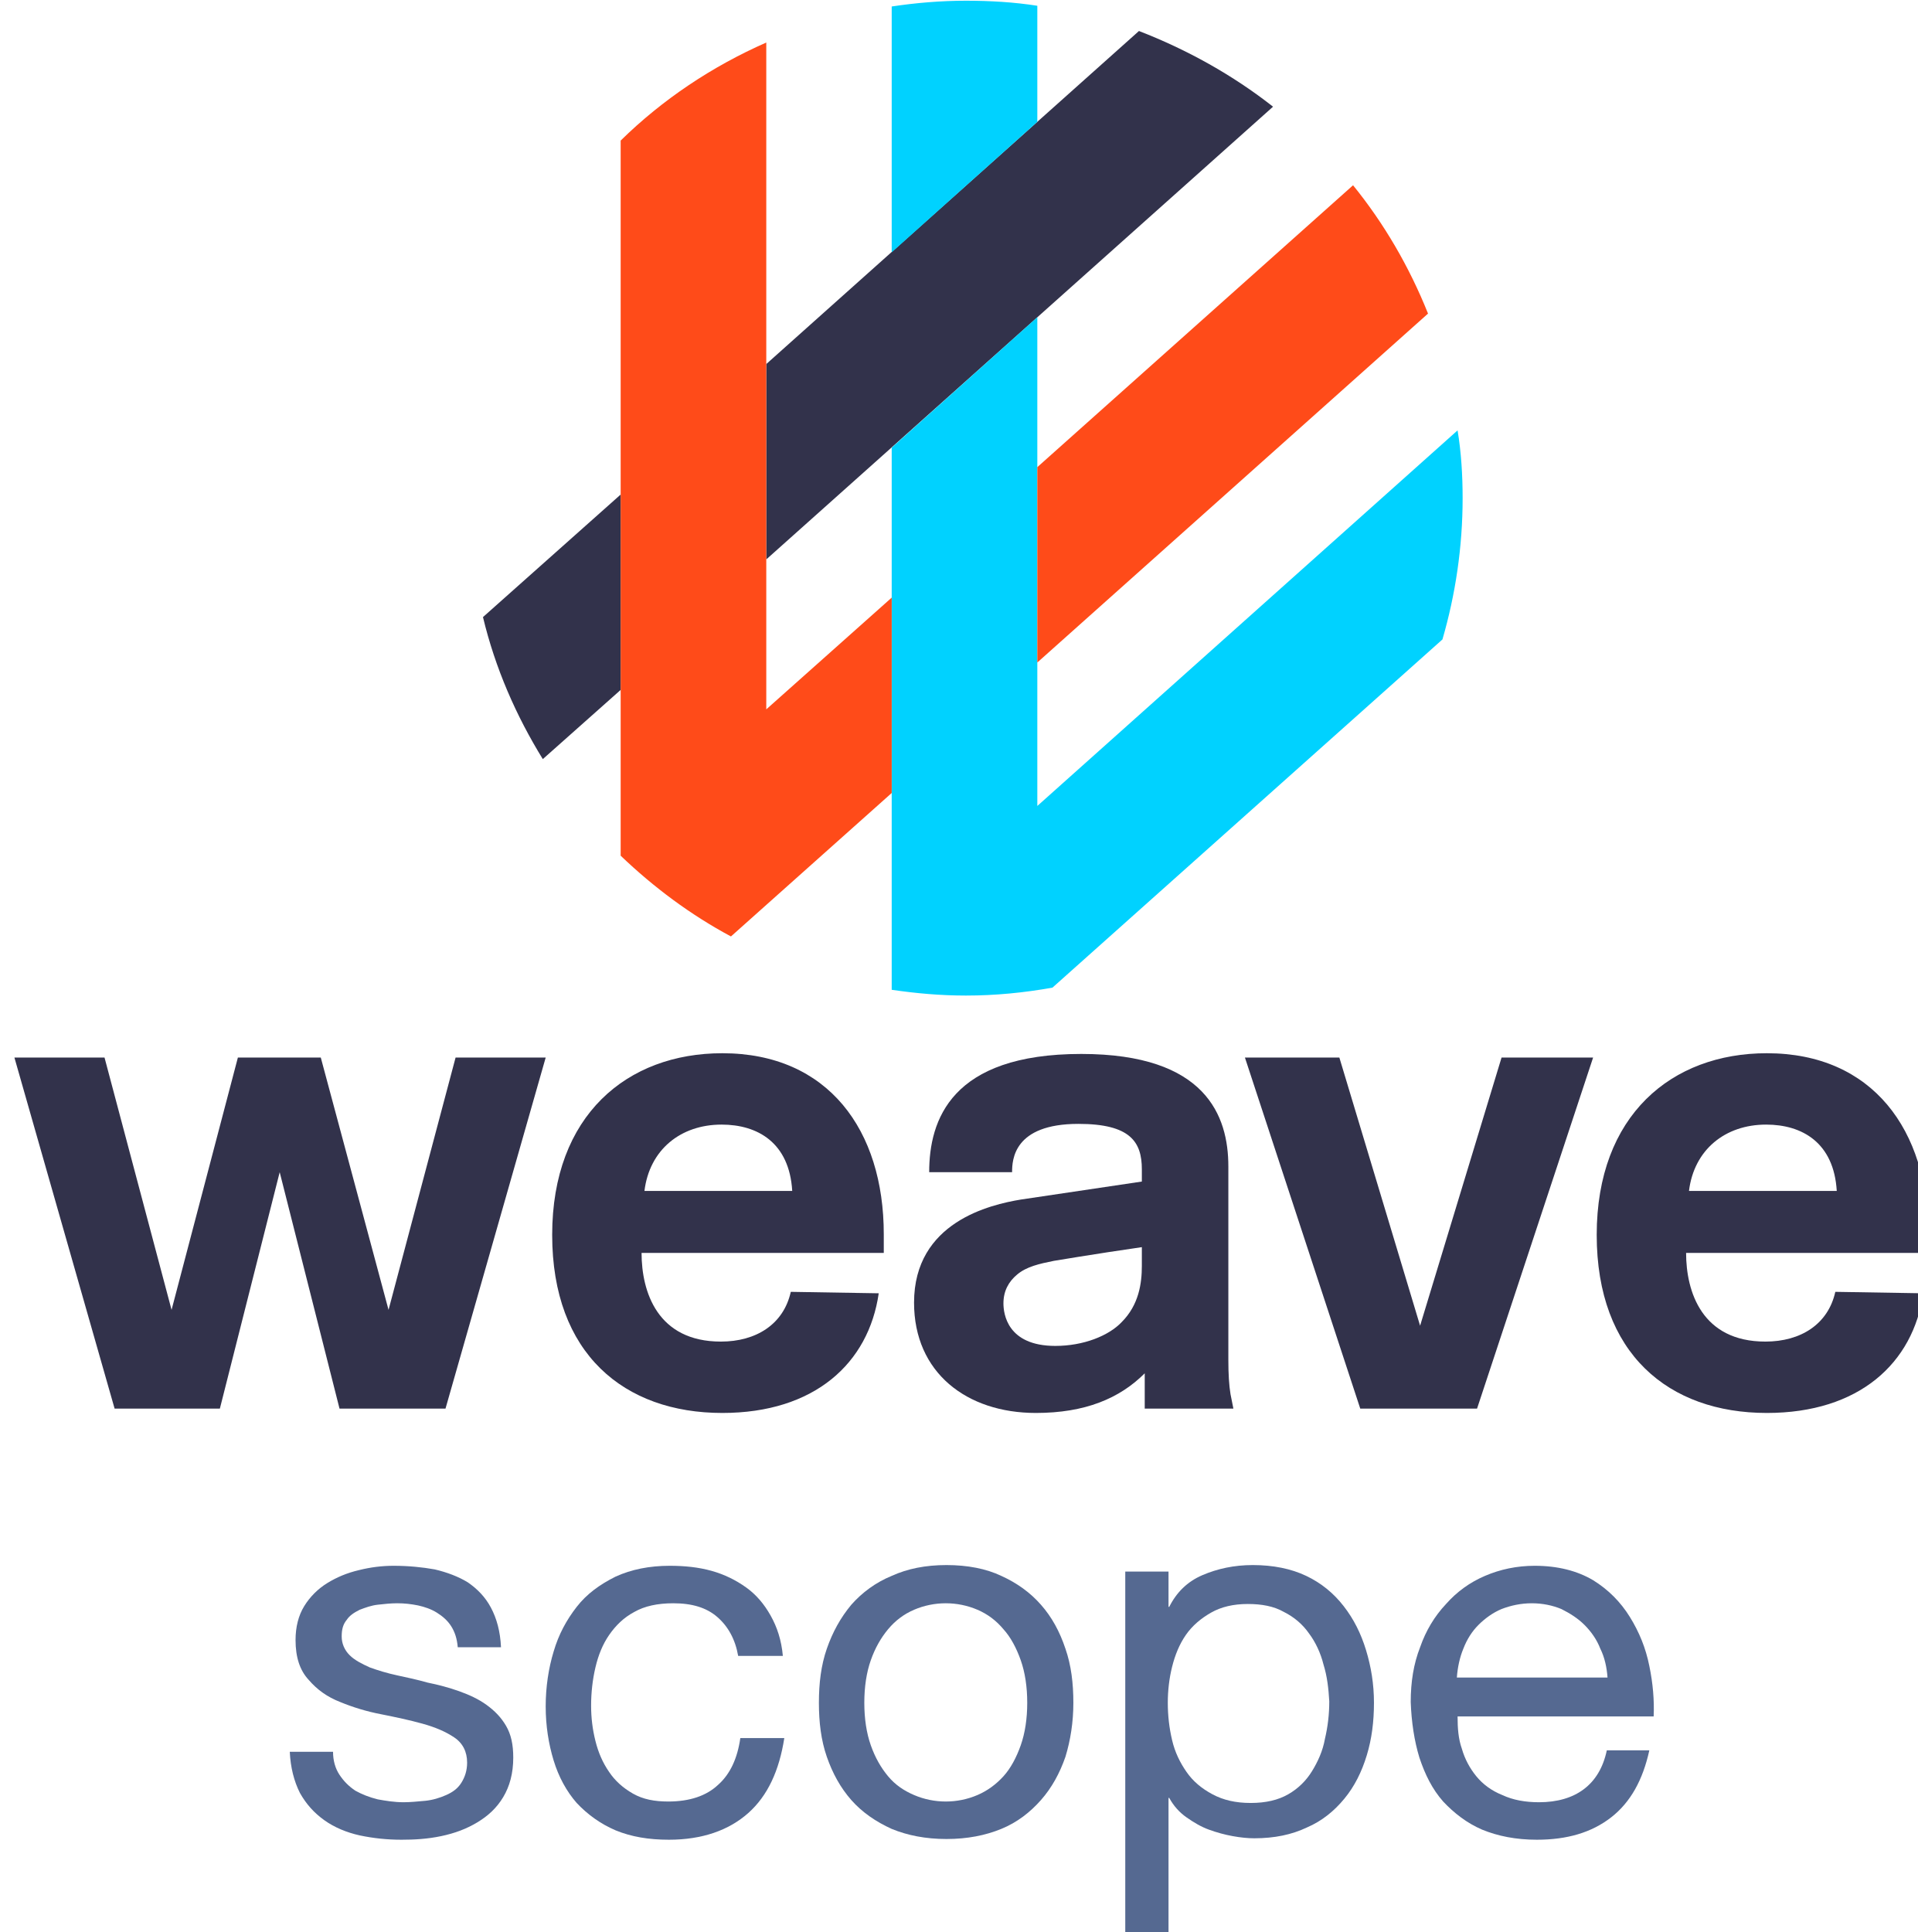
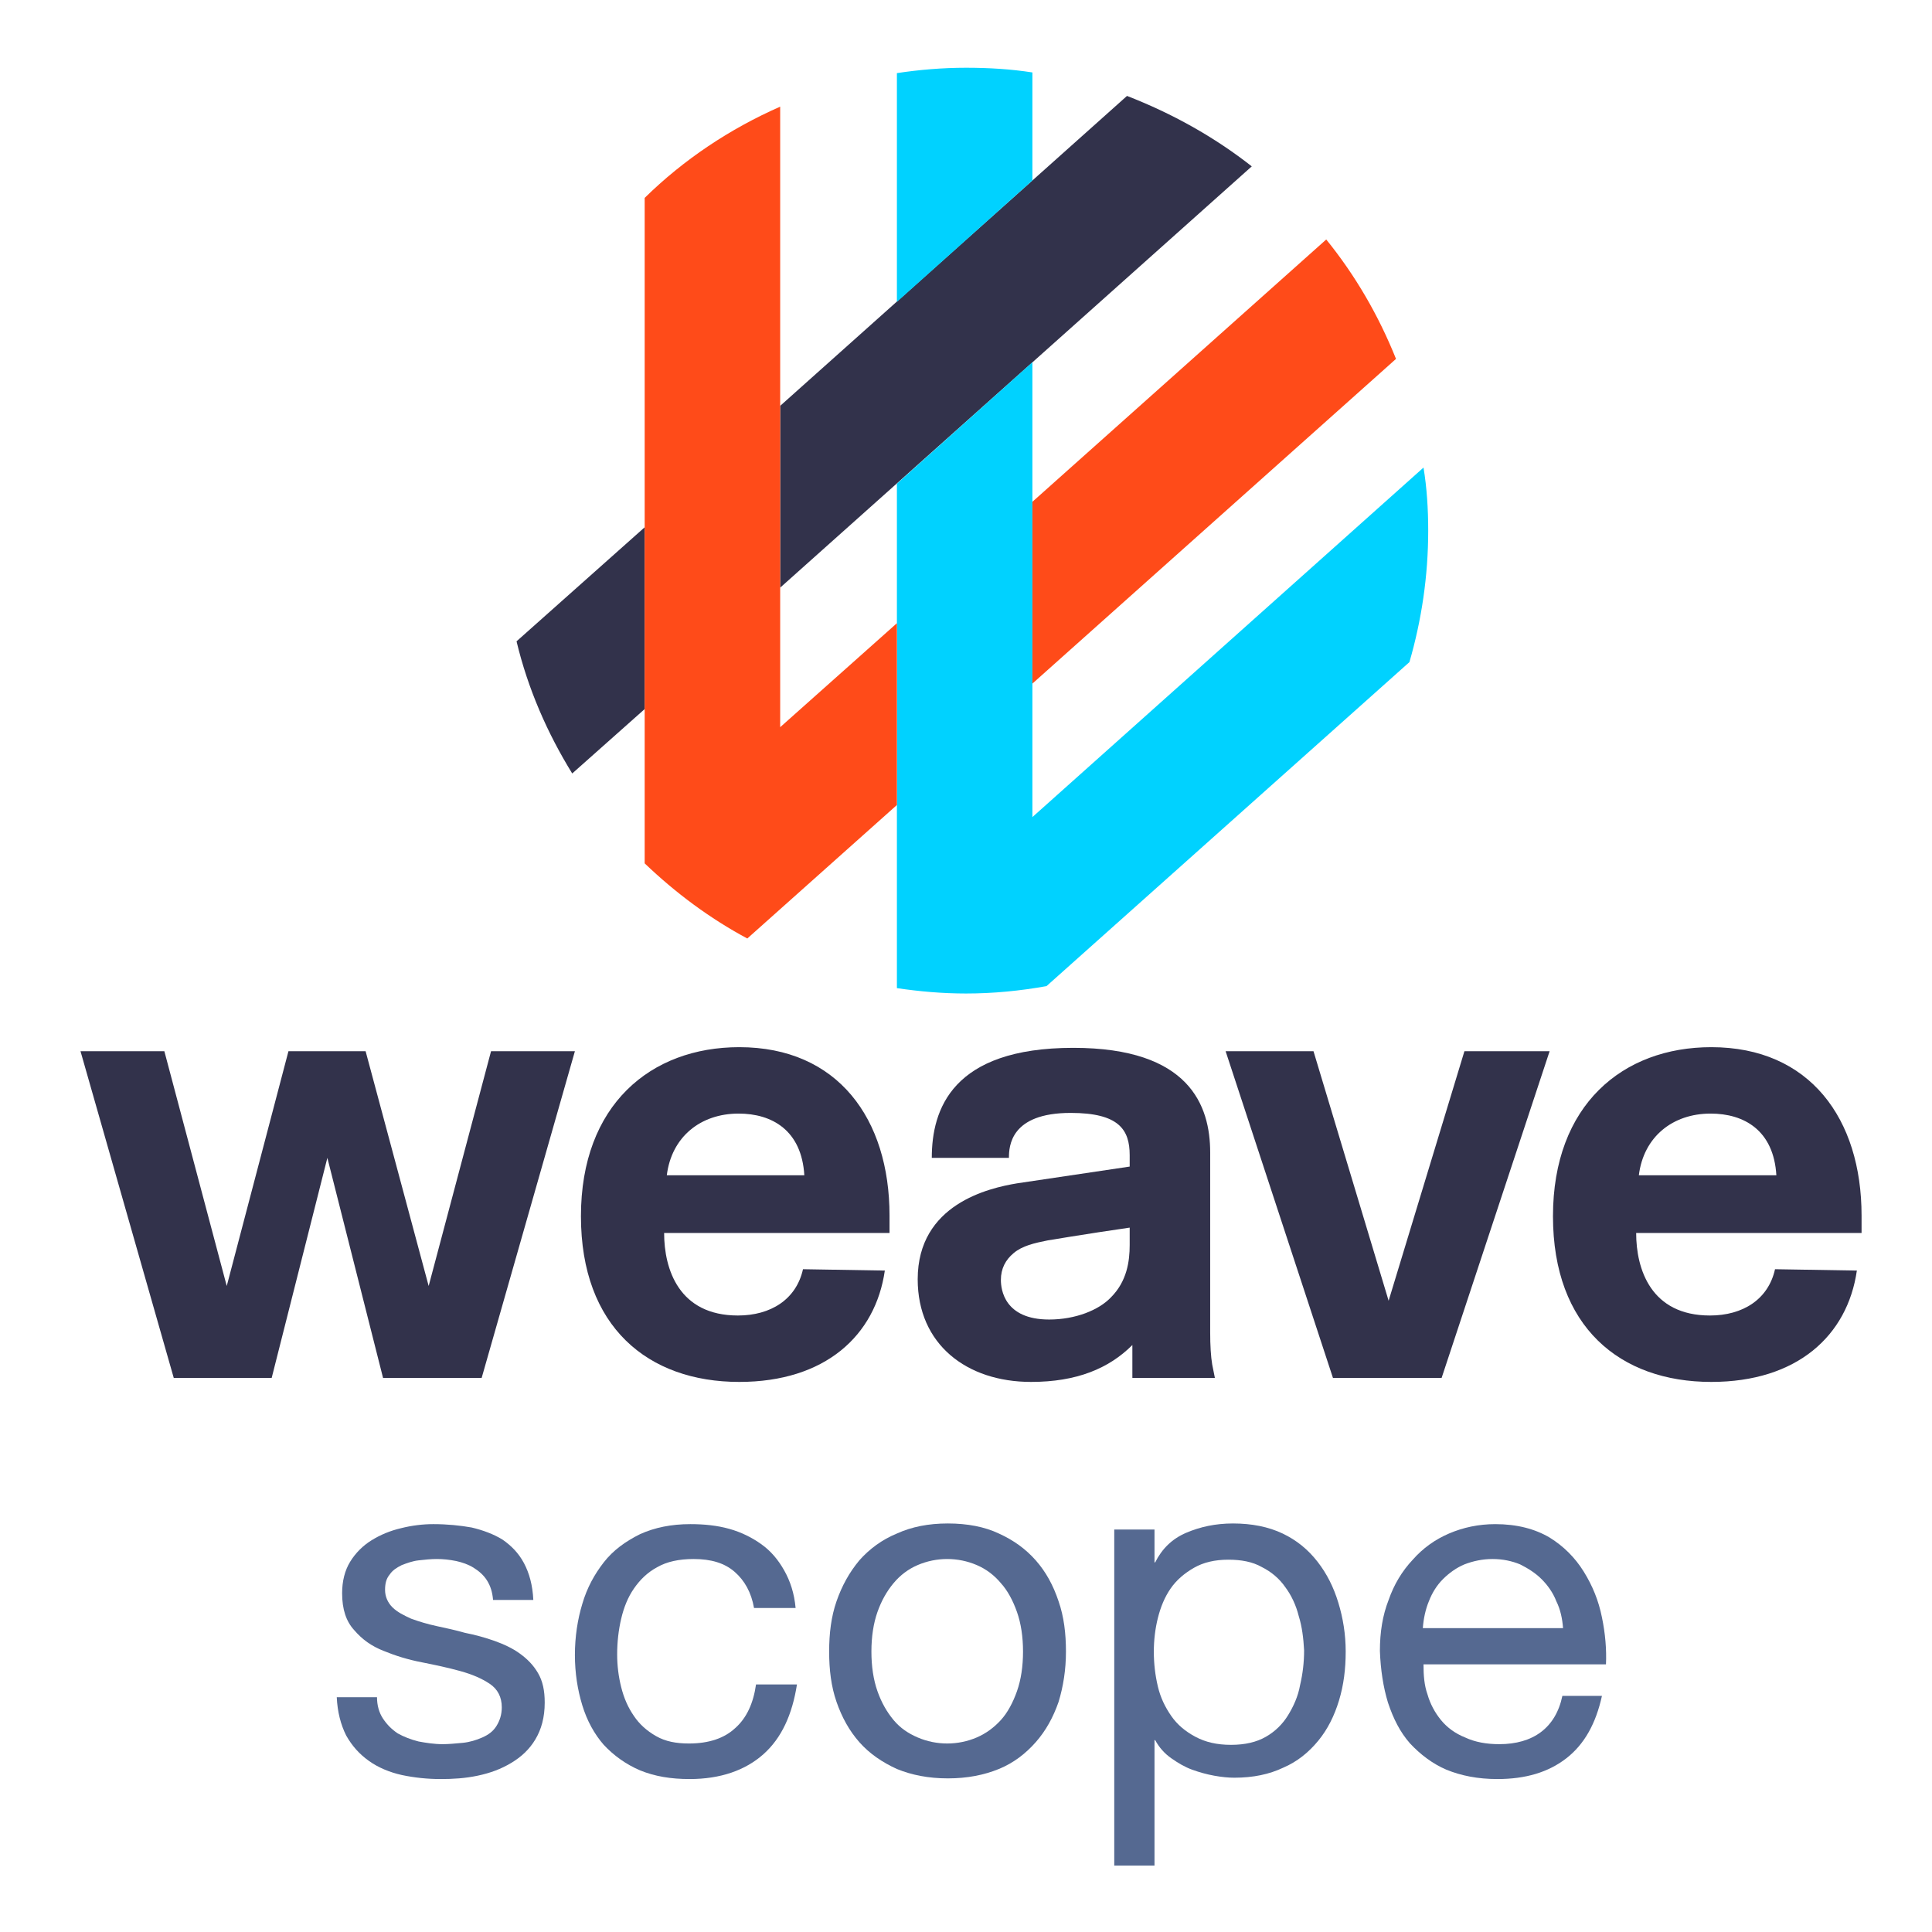
- <svg xmlns="http://www.w3.org/2000/svg" version="1.1" id="Layer_1" x="0px" y="0px" viewBox="10 10 266 268" style="enable-background:new 0 0 288 288;" xml:space="preserve">
+ <svg xmlns="http://www.w3.org/2000/svg" version="1.1" id="Layer_1" x="0px" y="0px" viewBox="0 0 288 288" style="enable-background:new 0 0 288 288;" xml:space="preserve">
  <style type="text/css">
	.st0{fill:#556991;}
	.st1{fill:#32324B;}
	.st2{fill:#00D2FF;}
	.st3{fill:#FF4B19;}
</style>
  <g>
    <path class="st0" d="M57.1,256.2c0.6,0.9,1.3,1.6,2.2,2.2c0.9,0.5,1.9,0.9,3.1,1.2c1.1,0.2,2.3,0.4,3.6,0.4c0.9,0,1.9-0.1,3-0.2   c1-0.1,2-0.4,2.9-0.8c0.9-0.4,1.6-0.9,2.1-1.7s0.8-1.7,0.8-2.8c0-1.5-0.6-2.7-1.8-3.5c-1.2-0.8-2.6-1.4-4.4-1.9   c-1.8-0.5-3.7-0.9-5.7-1.3c-2.1-0.4-4-1-5.7-1.7c-1.8-0.7-3.2-1.7-4.4-3.1c-1.2-1.3-1.8-3.1-1.8-5.5c0-1.8,0.4-3.4,1.2-4.7   c0.8-1.3,1.9-2.4,3.2-3.2c1.3-0.8,2.7-1.4,4.4-1.8c1.6-0.4,3.2-0.6,4.8-0.6c2.1,0,4,0.2,5.7,0.5c1.7,0.4,3.3,1,4.6,1.8   c1.3,0.9,2.4,2,3.2,3.5c0.8,1.5,1.3,3.3,1.4,5.5h-6c-0.1-1.2-0.4-2.1-0.9-2.9c-0.5-0.8-1.2-1.4-2-1.9c-0.8-0.5-1.7-0.8-2.6-1   c-1-0.2-1.9-0.3-2.9-0.3c-0.9,0-1.8,0.1-2.7,0.2c-0.9,0.1-1.7,0.4-2.5,0.7c-0.8,0.4-1.4,0.8-1.8,1.4c-0.5,0.6-0.7,1.3-0.7,2.3   c0,1,0.4,1.9,1.1,2.6c0.7,0.7,1.7,1.2,2.8,1.7c1.1,0.4,2.4,0.8,3.8,1.1c1.4,0.3,2.8,0.6,4.2,1c1.5,0.3,3,0.7,4.4,1.2   c1.4,0.5,2.7,1.1,3.8,1.9c1.1,0.8,2,1.7,2.7,2.9c0.7,1.2,1,2.6,1,4.4c0,2.2-0.5,4-1.4,5.5c-0.9,1.5-2.1,2.6-3.6,3.5   c-1.5,0.9-3.1,1.5-5,1.9c-1.9,0.4-3.7,0.5-5.5,0.5c-2,0-3.9-0.2-5.8-0.6c-1.8-0.4-3.5-1.1-4.9-2.1c-1.4-1-2.5-2.2-3.4-3.8   c-0.8-1.6-1.3-3.5-1.4-5.7h6C56.2,254.2,56.5,255.3,57.1,256.2z" />
    <path class="st0" d="M109.5,234.3c-1.5-1.3-3.5-1.9-6.1-1.9c-2.2,0-4,0.4-5.4,1.2c-1.5,0.8-2.6,1.9-3.5,3.2   c-0.9,1.3-1.5,2.8-1.9,4.5c-0.4,1.7-0.6,3.5-0.6,5.3c0,1.7,0.2,3.3,0.6,4.9c0.4,1.6,1,3,1.9,4.3c0.8,1.2,1.9,2.2,3.3,3   c1.4,0.8,3,1.1,4.9,1.1c3,0,5.3-0.8,6.9-2.3c1.7-1.5,2.7-3.7,3.1-6.5h6.1c-0.7,4.5-2.3,8-5,10.4c-2.7,2.4-6.4,3.7-11,3.7   c-2.8,0-5.2-0.4-7.4-1.3c-2.1-0.9-3.9-2.2-5.4-3.8c-1.4-1.6-2.5-3.6-3.2-5.9c-0.7-2.3-1.1-4.8-1.1-7.5c0-2.7,0.4-5.3,1.1-7.6   c0.7-2.4,1.8-4.4,3.2-6.2c1.4-1.8,3.2-3.1,5.4-4.2c2.2-1,4.7-1.5,7.5-1.5c2.1,0,4,0.2,5.8,0.7c1.8,0.5,3.4,1.3,4.8,2.3   c1.4,1,2.5,2.3,3.4,3.9c0.9,1.6,1.5,3.4,1.7,5.6h-6.2C112,237.4,111,235.6,109.5,234.3z" />
    <path class="st0" d="M124.7,238.7c0.8-2.3,1.9-4.3,3.4-6.1c1.5-1.7,3.4-3.1,5.6-4c2.2-1,4.7-1.5,7.6-1.5c2.9,0,5.5,0.5,7.6,1.5   c2.2,1,4,2.3,5.5,4c1.5,1.7,2.6,3.7,3.4,6.1c0.8,2.3,1.1,4.8,1.1,7.5s-0.4,5.2-1.1,7.5c-0.8,2.3-1.9,4.3-3.4,6   c-1.5,1.7-3.3,3.1-5.5,4s-4.7,1.4-7.6,1.4c-2.9,0-5.4-0.5-7.6-1.4c-2.2-1-4.1-2.3-5.6-4c-1.5-1.7-2.6-3.7-3.4-6   c-0.8-2.3-1.1-4.8-1.1-7.5S123.9,241,124.7,238.7z M130.8,252.1c0.6,1.7,1.4,3.1,2.4,4.3c1,1.2,2.2,2,3.6,2.6   c1.4,0.6,2.9,0.9,4.4,0.9c1.5,0,3-0.3,4.4-0.9c1.4-0.6,2.6-1.5,3.6-2.6c1-1.1,1.8-2.6,2.4-4.3c0.6-1.7,0.9-3.7,0.9-5.9   c0-2.2-0.3-4.2-0.9-5.9c-0.6-1.7-1.4-3.2-2.4-4.3c-1-1.2-2.2-2.1-3.6-2.7c-1.4-0.6-2.9-0.9-4.4-0.9c-1.5,0-3,0.3-4.4,0.9   c-1.4,0.6-2.6,1.5-3.6,2.7c-1,1.2-1.8,2.6-2.4,4.3c-0.6,1.7-0.9,3.7-0.9,5.9C129.9,248.4,130.2,250.4,130.8,252.1z" />
    <path class="st0" d="M172.1,228v4.9h0.1c1-2,2.5-3.5,4.6-4.4c2.1-0.9,4.4-1.4,7-1.4c2.8,0,5.3,0.5,7.4,1.5c2.1,1,3.8,2.4,5.2,4.2   c1.4,1.8,2.4,3.8,3.1,6.1s1.1,4.7,1.1,7.3c0,2.6-0.3,5-1,7.3c-0.7,2.3-1.7,4.3-3.1,6c-1.4,1.7-3.1,3.1-5.2,4   c-2.1,1-4.5,1.5-7.3,1.5c-0.9,0-1.9-0.1-3-0.3c-1.1-0.2-2.2-0.5-3.3-0.9c-1.1-0.4-2.1-1-3.1-1.7c-1-0.7-1.8-1.6-2.4-2.7h-0.1v18.7   h-6V228H172.1z M193.6,240.9c-0.4-1.6-1.1-3.1-2-4.3c-0.9-1.3-2.1-2.3-3.5-3c-1.4-0.8-3.1-1.1-5-1.1c-2,0-3.7,0.4-5.1,1.2   c-1.4,0.8-2.6,1.8-3.5,3.1c-0.9,1.3-1.5,2.8-1.9,4.4c-0.4,1.6-0.6,3.3-0.6,5c0,1.8,0.2,3.5,0.6,5.2c0.4,1.7,1.1,3.1,2,4.4   c0.9,1.3,2.1,2.3,3.6,3.1s3.2,1.2,5.3,1.2c2.1,0,3.8-0.4,5.2-1.2c1.4-0.8,2.5-1.9,3.3-3.2c0.8-1.3,1.5-2.8,1.8-4.5   c0.4-1.7,0.6-3.4,0.6-5.2C194.3,244.2,194.1,242.5,193.6,240.9z" />
    <path class="st0" d="M233.5,262.1c-2.7,2.1-6.1,3.1-10.3,3.1c-2.9,0-5.4-0.5-7.6-1.4c-2.1-0.9-3.9-2.3-5.4-3.9   c-1.5-1.7-2.5-3.7-3.3-6.1c-0.7-2.3-1.1-4.9-1.2-7.7c0-2.8,0.4-5.3,1.3-7.6c0.8-2.3,2-4.3,3.6-6c1.5-1.7,3.3-3,5.4-3.9   c2.1-0.9,4.4-1.4,6.9-1.4c3.2,0,5.9,0.7,8.1,2c2.1,1.3,3.8,3,5.1,5.1c1.3,2.1,2.2,4.3,2.7,6.8c0.5,2.4,0.7,4.8,0.6,7h-27.2   c0,1.6,0.1,3.1,0.6,4.5c0.4,1.4,1.1,2.7,2,3.8c0.9,1.1,2.1,2,3.6,2.6c1.5,0.7,3.2,1,5.1,1c2.5,0,4.6-0.6,6.2-1.8   c1.6-1.2,2.7-3,3.2-5.4h5.9C237.9,256.9,236.2,260,233.5,262.1z M232,238.7c-0.5-1.3-1.3-2.4-2.2-3.3c-0.9-0.9-2-1.6-3.2-2.2   c-1.2-0.5-2.6-0.8-4.1-0.8c-1.5,0-2.9,0.3-4.2,0.8c-1.2,0.5-2.3,1.3-3.2,2.2c-0.9,0.9-1.6,2-2.1,3.3c-0.5,1.2-0.8,2.6-0.9,4H233   C232.9,241.3,232.6,239.9,232,238.7z" />
  </g>
  <g>
    <g>
      <path class="st1" d="M116.3,87.6l70.3-62.8c-5.6-4.4-11.9-7.9-18.6-10.5l-51.7,46.2V87.6z" />
    </g>
    <g>
      <path class="st1" d="M96.1,78.6L77,95.6c1.7,7.1,4.6,13.7,8.3,19.7l10.8-9.6V78.6z" />
    </g>
    <g>
      <g>
        <path class="st2" d="M153.9,26.9V10.8c-3.2-0.5-6.5-0.7-9.9-0.7c-3.5,0-7,0.3-10.3,0.8V45L153.9,26.9z" />
      </g>
      <g>
        <path class="st2" d="M153.9,121.8V54l-20.2,18.1v75.2c3.4,0.5,6.8,0.8,10.3,0.8c4.1,0,8.1-0.4,12-1.1l54.1-48.3     c1.8-6.2,2.8-12.8,2.8-19.6c0-3.2-0.2-6.4-0.7-9.4L153.9,121.8z" />
      </g>
    </g>
    <g>
      <path class="st3" d="M153.9,101.9l54.2-48.4C205.5,47,202,41,197.7,35.7l-43.8,39.1V101.9z" />
    </g>
    <g>
      <path class="st3" d="M133.7,92.9l-17.4,15.5V15.9c-7.5,3.3-14.4,7.9-20.2,13.6v99.2c4.6,4.4,9.7,8.2,15.3,11.2l22.3-19.9V92.9z" />
    </g>
  </g>
  <g>
    <g>
      <path class="st1" d="M63.9,191.7l9.3-35h12.5l-13.9,48.7H57.1l-8.3-32.8l-8.3,32.8H25.9L12,156.7h12.5l9.3,35l9.2-35h11.5    L63.9,191.7z" />
    </g>
    <g>
      <path class="st1" d="M131.9,189.4c-1.4,9.7-8.9,16.6-21.7,16.6c-13.6,0-23.6-8.2-23.6-24.7c0-16.6,10.4-25.2,23.6-25.2    c14.7,0,22.4,10.7,22.4,25.1v2.6H99c0,5.4,2.2,12.3,11,12.3c4.9,0,8.7-2.4,9.7-6.9L131.9,189.4z M119.9,175.2    c-0.4-6.7-4.8-9.2-9.8-9.2c-5.7,0-10,3.5-10.7,9.2H119.9z" />
    </g>
    <g>
      <path class="st1" d="M168.4,173.9v-1.7c0-3.8-1.6-6.3-8.8-6.3c-9,0-9.2,5-9.2,6.7h-11.5c0-7.2,3-16.4,21.1-16.4    c17.3,0,20.4,8.6,20.4,15.6v26.8c0,2,0.1,3.6,0.3,4.8l0.4,2h-12.3v-4.9c-3.5,3.5-8.3,5.5-15.1,5.5c-9.6,0-16.9-5.6-16.9-15.3    c0-11.2,10.6-13.6,14.8-14.3L168.4,173.9z M168.4,183l-4.7,0.7c-2.6,0.4-5.7,0.9-7.5,1.2c-2,0.4-3.8,0.8-5.1,1.9    c-1.2,1-1.9,2.3-1.9,4c0,1.4,0.5,5.9,7.2,5.9c3.9,0,7.4-1.4,9.2-3.3c2.4-2.4,2.8-5.4,2.8-7.8V183z" />
    </g>
    <g>
      <path class="st1" d="M214.9,205.4h-16.2l-16-48.7h13.1l11.2,37.2l11.3-37.2H231L214.9,205.4z" />
    </g>
    <g>
      <path class="st1" d="M276.8,189.4c-1.4,9.7-8.9,16.6-21.7,16.6c-13.6,0-23.6-8.2-23.6-24.7c0-16.6,10.4-25.2,23.6-25.2    c14.7,0,22.4,10.7,22.4,25.1v2.6h-33.6c0,5.4,2.2,12.3,11,12.3c4.9,0,8.7-2.4,9.7-6.9L276.8,189.4z M264.8,175.2    c-0.4-6.7-4.8-9.2-9.8-9.2c-5.7,0-10,3.5-10.7,9.2H264.8z" />
    </g>
  </g>
</svg>
